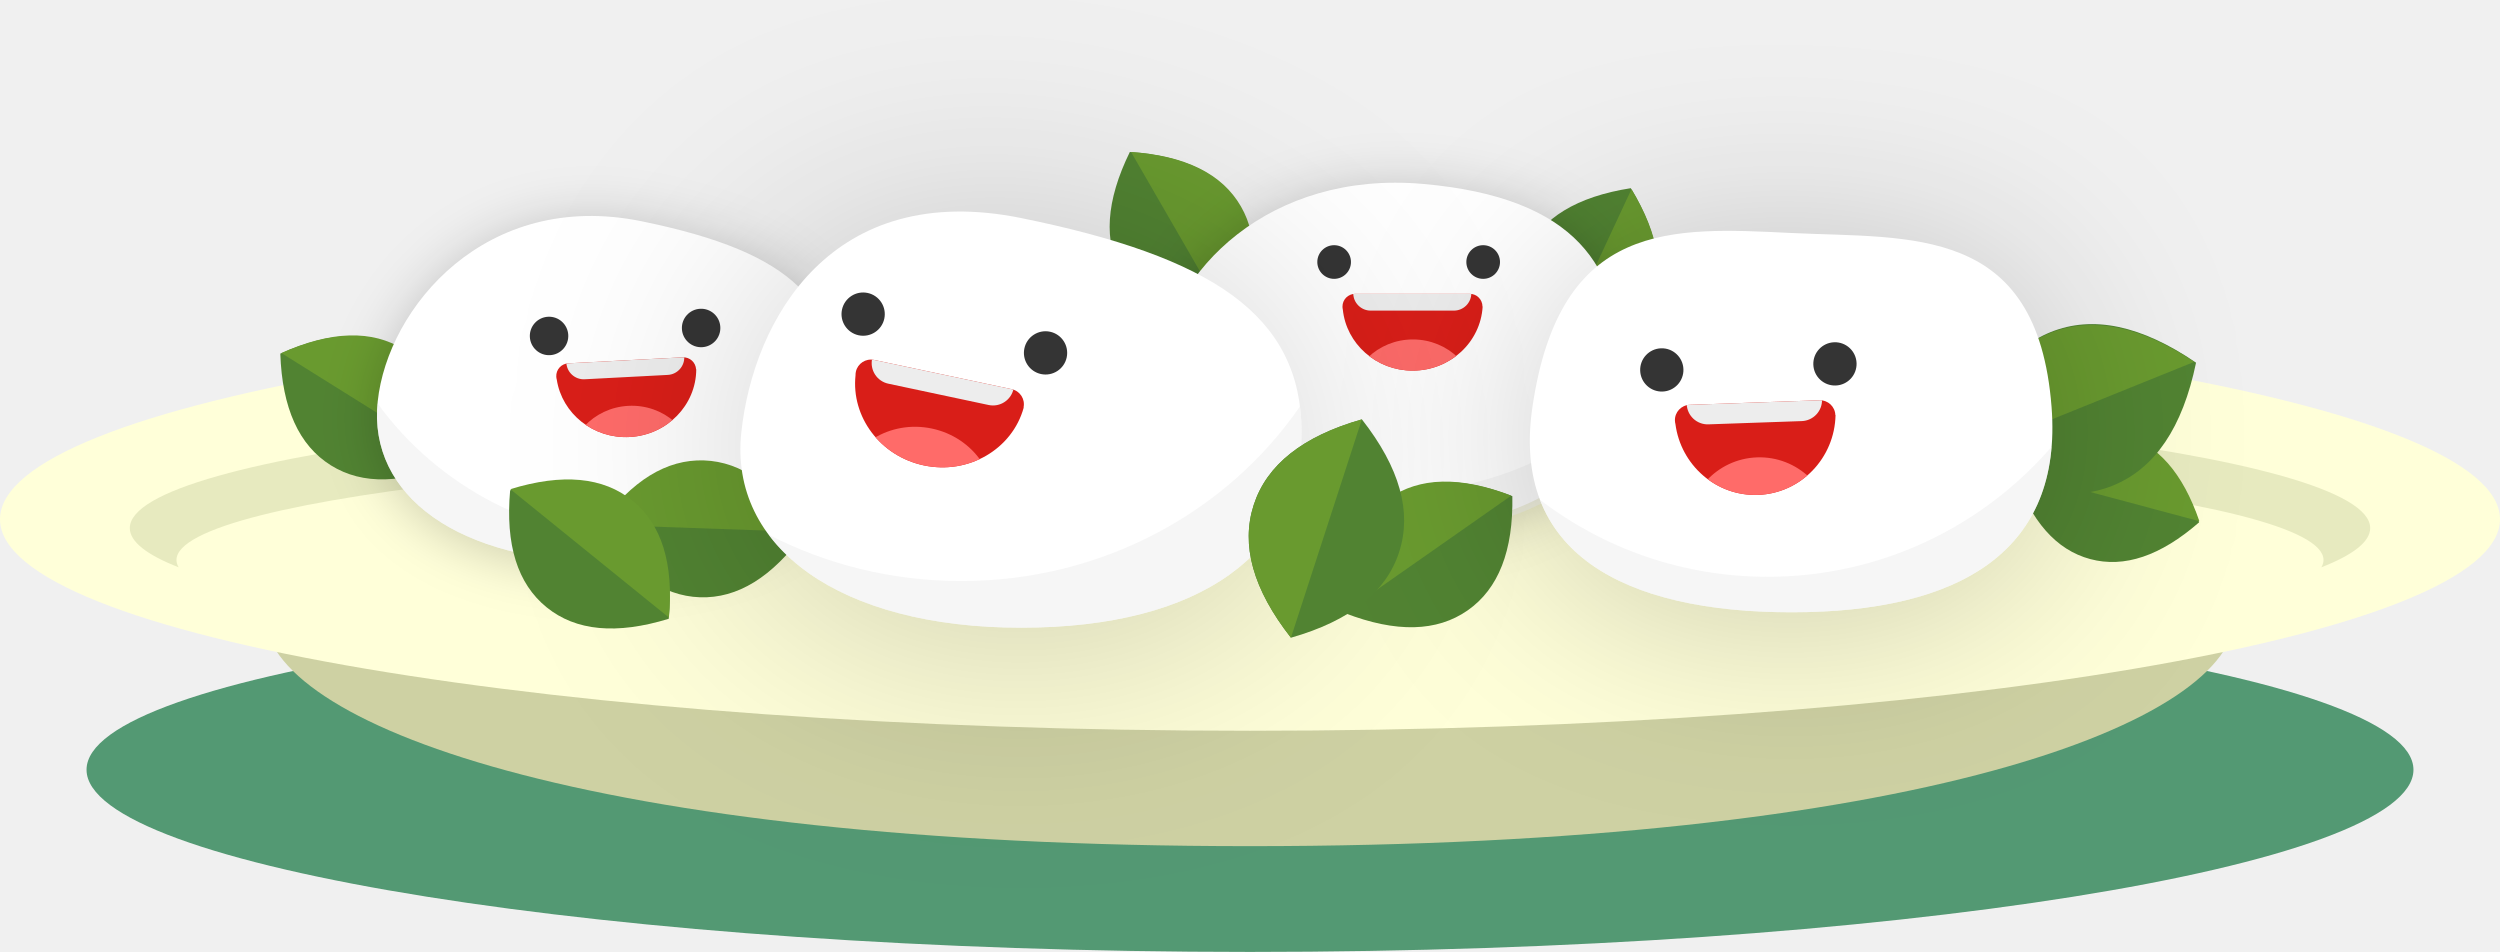
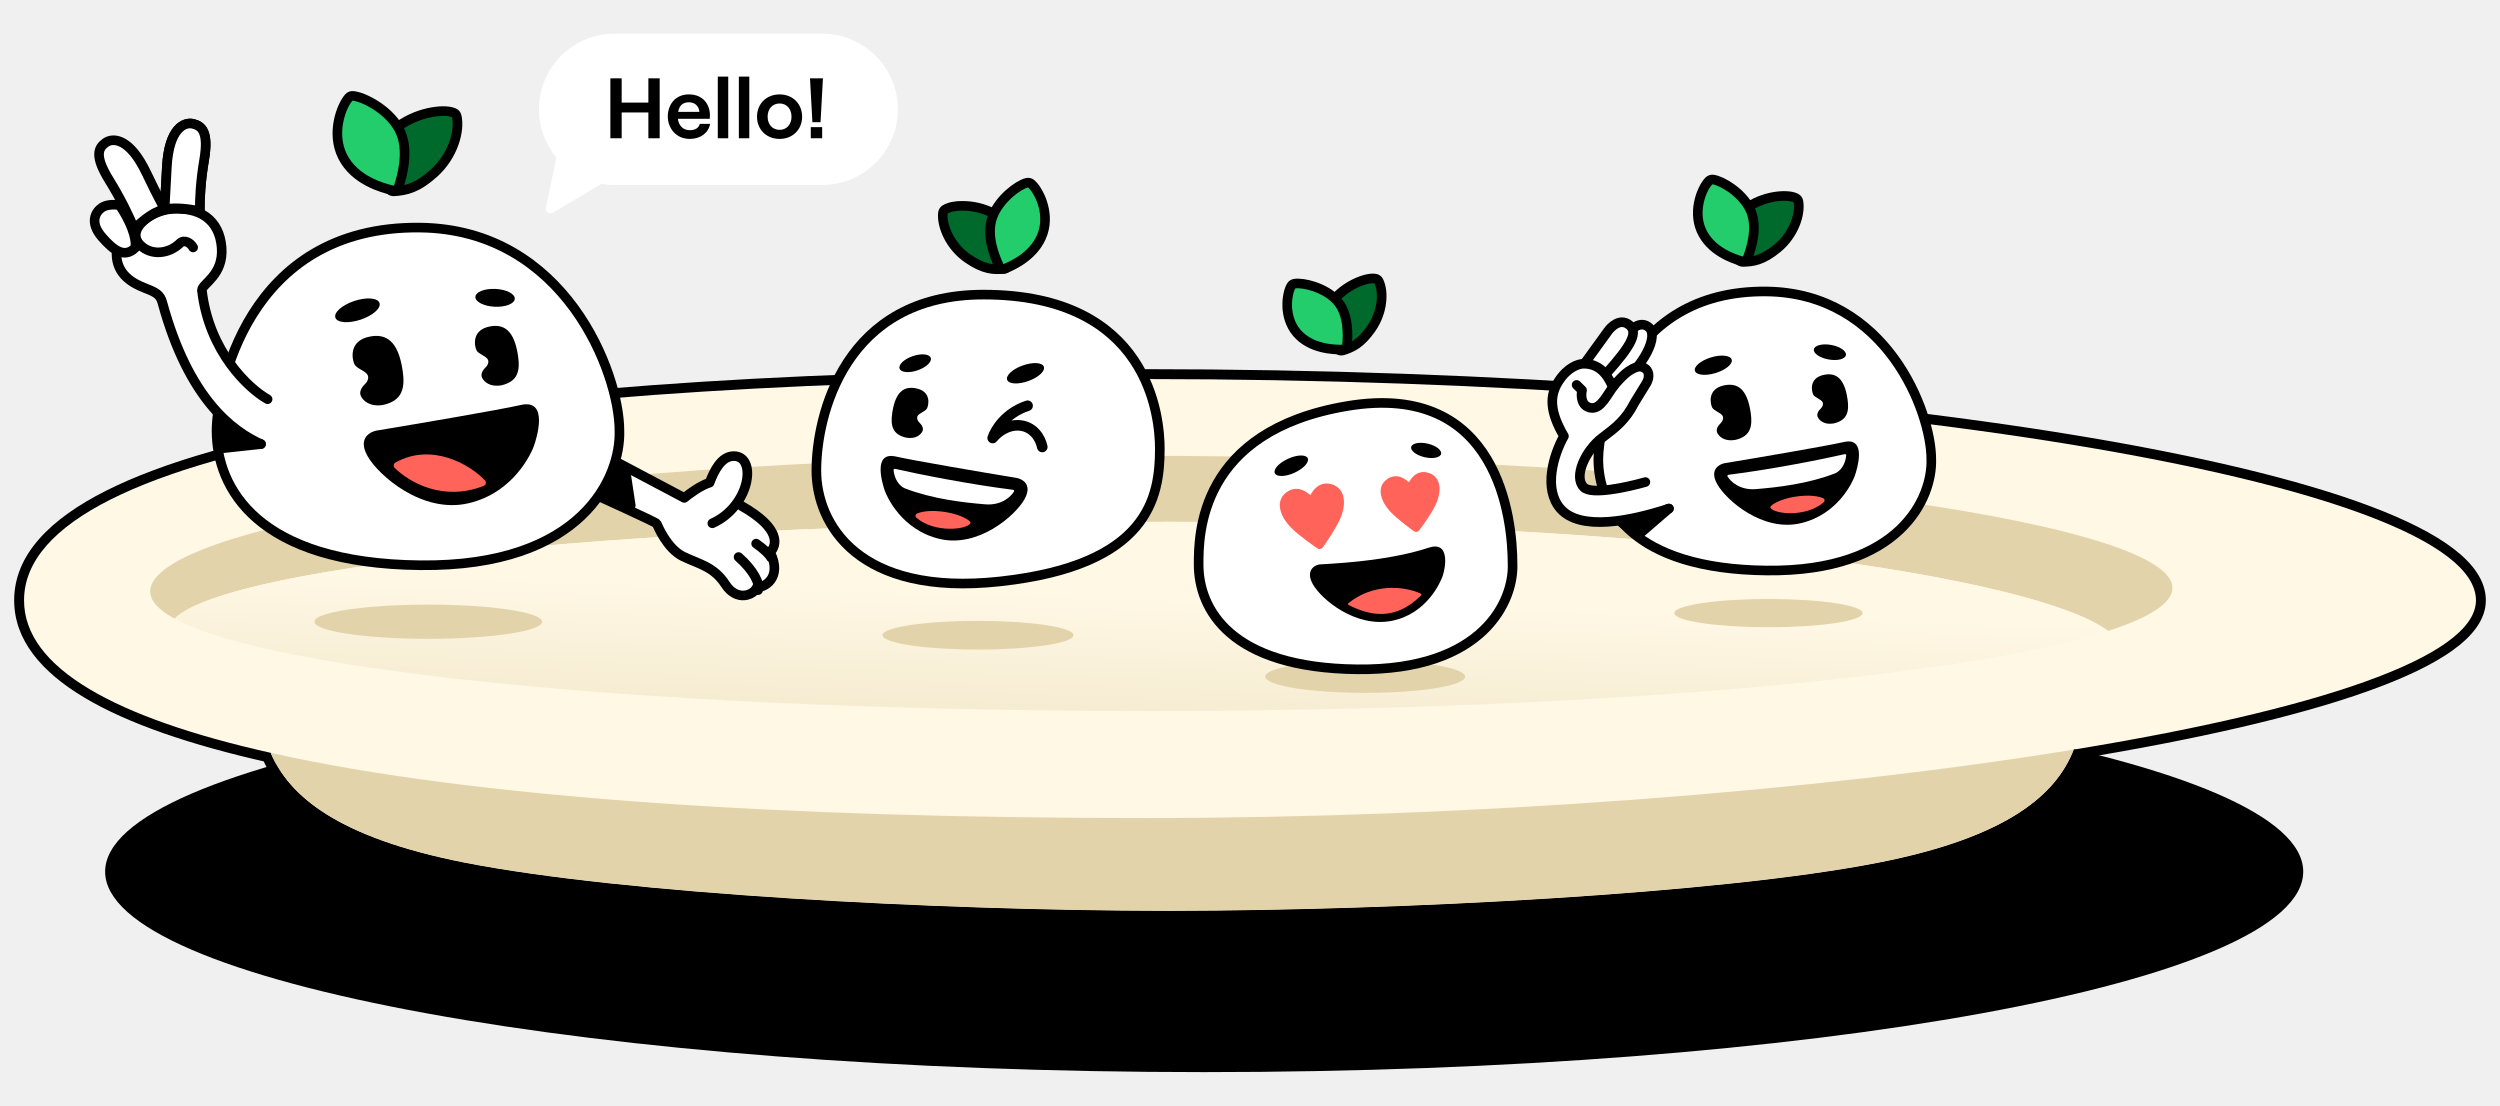
- <svg xmlns="http://www.w3.org/2000/svg" xmlns:xlink="http://www.w3.org/1999/xlink" width="520px" height="198px" viewBox="0 0 520 198" version="1.1">
+ <svg xmlns="http://www.w3.org/2000/svg" width="520" height="230" viewBox="0 0 520 230" fill="none">
+   <ellipse cx="250.47" cy="181.306" rx="228.602" ry="41.694" fill="black" />
+   <mask id="path-2-outside-1_1521_443" maskUnits="userSpaceOnUse" x="2" y="75.843" width="516" height="116" fill="black">
+     <rect fill="white" x="2" y="75.843" width="516" height="116" />
+     <path fill-rule="evenodd" clip-rule="evenodd" d="M431.35 155.916C481.123 147.779 515 136.827 515 124.87C515 100.065 384.172 78.843 238.132 78.843C107.066 78.843 5 92.206 5 124.87C5 138.989 24.068 149.363 56.304 156.591C60.113 165.582 70.22 174.245 96.655 179.435C129.675 185.919 194.756 189.387 242.389 189.456V189.457L243.102 189.457L243.836 189.457V189.456C291.492 189.387 357.705 185.919 390.725 179.435C417.821 174.115 427.762 165.146 431.35 155.916Z" />
+   </mask>
+   <path fill-rule="evenodd" clip-rule="evenodd" d="M431.35 155.916C481.123 147.779 515 136.827 515 124.87C515 100.065 384.172 78.843 238.132 78.843C107.066 78.843 5 92.206 5 124.87C5 138.989 24.068 149.363 56.304 156.591C60.113 165.582 70.22 174.245 96.655 179.435C129.675 185.919 194.756 189.387 242.389 189.456V189.457L243.102 189.457L243.836 189.457V189.456C291.492 189.387 357.705 185.919 390.725 179.435C417.821 174.115 427.762 165.146 431.35 155.916Z" fill="#FFF8E5" />
+   <path d="M431.35 155.916L431.018 153.888L429.86 154.078L429.435 155.172L431.35 155.916ZM56.304 156.591L58.196 155.79L57.784 154.818L56.754 154.587L56.304 156.591ZM96.655 179.435L96.259 181.451L96.259 181.451L96.655 179.435ZM242.389 189.456H244.443V187.405L242.392 187.402L242.389 189.456ZM242.389 189.457H240.334V191.513L242.39 191.512L242.389 189.457ZM243.102 189.457L243.103 187.402L243.101 187.402L243.102 189.457ZM243.836 189.457L243.836 191.512L245.891 191.513V189.457H243.836ZM243.836 189.456L243.833 187.402L241.782 187.405V189.456H243.836ZM390.725 179.435L391.12 181.451L391.12 181.451L390.725 179.435ZM512.945 124.87C512.945 126.832 511.535 129.224 507.732 131.951C504.005 134.624 498.421 137.292 491.149 139.891C476.63 145.079 455.859 149.827 431.018 153.888L431.681 157.944C456.613 153.868 477.668 149.072 492.531 143.76C499.95 141.109 505.946 138.288 510.126 135.291C514.23 132.348 517.055 128.886 517.055 124.87H512.945ZM238.132 80.897C311.067 80.897 380.169 86.198 430.997 94.582C456.426 98.776 477.19 103.728 491.552 109.137C498.745 111.845 504.213 114.625 507.845 117.403C511.527 120.219 512.945 122.733 512.945 124.87H517.055C517.055 120.807 514.384 117.231 510.341 114.139C506.249 111.008 500.355 108.06 493 105.291C478.268 99.743 457.198 94.739 431.665 90.527C380.569 82.099 311.237 76.788 238.132 76.788V80.897ZM7.055 124.87C7.055 117.939 12.46 111.501 23.919 105.733C35.27 100.021 51.893 95.33 72.775 91.63C114.499 84.238 172.642 80.897 238.132 80.897V76.788C172.557 76.788 114.134 80.129 72.058 87.584C51.04 91.308 33.955 96.083 22.072 102.063C10.298 107.988 2.945 115.47 2.945 124.87H7.055ZM56.754 154.587C40.715 150.99 28.138 146.647 19.618 141.551C11.067 136.436 7.055 130.857 7.055 124.87H2.945C2.945 133.002 8.467 139.669 17.509 145.078C26.582 150.505 39.657 154.964 55.855 158.596L56.754 154.587ZM97.051 177.419C70.865 172.278 61.607 163.841 58.196 155.79L54.412 157.393C58.619 167.323 69.574 176.212 96.259 181.451L97.051 177.419ZM242.392 187.402C194.782 187.333 129.866 183.862 97.051 177.419L96.259 181.451C129.483 187.975 194.73 191.442 242.386 191.511L242.392 187.402ZM244.443 189.457V189.456H240.334V189.457H244.443ZM243.101 187.402L242.388 187.403L242.39 191.512L243.103 191.512L243.101 187.402ZM243.837 187.403L243.103 187.402L243.101 191.512L243.836 191.512L243.837 187.403ZM241.782 189.456V189.457H245.891V189.456H241.782ZM390.329 177.419C357.515 183.862 291.469 187.333 243.833 187.402L243.839 191.511C291.515 191.442 357.895 187.975 391.12 181.451L390.329 177.419ZM429.435 155.172C426.228 163.422 417.164 172.15 390.329 177.419L391.12 181.451C418.478 176.08 429.296 166.871 433.265 156.661L429.435 155.172Z" fill="black" mask="url(#path-2-outside-1_1521_443)" />
+   <path fill-rule="evenodd" clip-rule="evenodd" d="M56.304 156.591C60.113 165.582 70.22 174.245 96.655 179.435C129.675 185.919 194.756 189.387 242.389 189.456V189.457L243.102 189.457L243.836 189.457V189.456C291.492 189.387 357.705 185.919 390.725 179.435C417.821 174.115 427.762 165.146 431.35 155.916C377.864 164.661 306.021 170.155 238.132 170.155C163.717 170.155 98.649 166.087 56.304 156.591Z" fill="#E2D3AA" />
+   <path fill-rule="evenodd" clip-rule="evenodd" d="M438.479 131.238C447.135 128.447 451.868 125.426 451.868 122.272C451.868 108.127 353.263 94.804 235.85 94.804C118.437 94.804 31.242 108.869 31.242 123.014C31.242 124.976 32.984 126.872 36.299 128.682C47.746 117.353 136.126 108.538 243.456 108.538C346.326 108.538 423.283 119.896 438.479 131.238Z" fill="#E2D3AA" />
+   <path fill-rule="evenodd" clip-rule="evenodd" d="M438.478 131.237C408.314 140.961 330.504 147.884 239.273 147.884C138.142 147.884 56.89 139.927 36.299 128.682C47.745 117.353 136.126 108.538 243.457 108.538C346.325 108.538 423.282 119.896 438.478 131.237Z" fill="url(#paint0_linear_1521_443)" />
+   <path fill-rule="evenodd" clip-rule="evenodd" d="M127.84 7C119.146 7 112.097 14.048 112.097 22.743C112.097 26.569 113.462 30.077 115.732 32.805L113.549 43.163C113.369 44.016 114.291 44.675 115.04 44.228L125.073 38.243C125.972 38.403 126.896 38.486 127.84 38.486H171.009C179.704 38.486 186.752 31.437 186.752 22.743C186.752 14.048 179.704 7 171.009 7H127.84Z" fill="white" />
+   <path d="M134.863 16.288V21.345H129.307V16.288H126.957V28.753H129.307V23.393H134.863V28.753H137.213V16.288H134.863ZM145.564 25.761C145.332 26.616 144.602 27.079 143.48 27.079C142.091 27.079 141.166 26.153 141.005 24.71H147.629C147.647 24.532 147.665 24.265 147.665 23.963C147.665 21.826 146.312 19.636 143.302 19.636C140.364 19.636 138.904 21.861 138.904 24.23C138.904 26.58 140.542 28.895 143.48 28.895C145.688 28.895 147.362 27.666 147.7 25.761H145.564ZM143.302 21.274C144.602 21.274 145.386 22.129 145.475 23.268H141.059C141.29 21.915 142.074 21.274 143.302 21.274ZM149.3 28.753H151.472V15.932H149.3V28.753ZM153.682 28.753H155.854V15.932H153.682V28.753ZM162.159 28.895C164.883 28.895 166.842 26.936 166.842 24.265C166.842 21.594 164.883 19.636 162.159 19.636C159.417 19.636 157.458 21.594 157.458 24.265C157.458 26.936 159.417 28.895 162.159 28.895ZM162.159 27.008C160.663 27.008 159.666 25.886 159.666 24.265C159.666 22.645 160.663 21.523 162.159 21.523C163.637 21.523 164.634 22.645 164.634 24.265C164.634 25.886 163.637 27.008 162.159 27.008ZM168.979 25.423H170.671L171.169 16.288H168.48L168.979 25.423ZM168.641 26.438V28.753H171.009V26.438H168.641Z" fill="black" />
+   <path d="M367.47 118.668C339.457 118.365 332.454 105.413 332.453 95.528C332.453 89.079 337.347 60.261 367.47 60.628C392.371 60.931 401.709 85.665 401.709 95.528C401.968 103.368 395.484 118.972 367.47 118.668Z" fill="white" stroke="black" stroke-width="2" />
+   <ellipse rx="3.997" ry="1.695" transform="matrix(0.95505 -0.296445 0.309815 0.950797 356.366 75.966)" fill="black" />
+   <ellipse rx="3.386" ry="1.534" transform="matrix(0.983751 0.179536 -0.188161 0.982138 380.62 73.2582)" fill="black" />
+   <path d="M364.143 85.827C363.414 80.851 361.398 79.609 358.68 80.14C355.038 80.851 355.767 84.05 356.131 84.76C356.495 85.471 357.952 85.827 358.316 86.538C358.546 86.987 358.316 87.604 357.952 87.96C357.223 88.67 356.859 89.381 357.223 90.092C357.588 90.803 358.68 91.869 360.865 91.514C364.143 90.803 364.558 88.664 364.143 85.827Z" fill="black" />
+   <path d="M384.283 83.02C383.634 78.591 381.84 77.486 379.421 77.959C376.18 78.591 376.828 81.439 377.152 82.071C377.476 82.704 378.773 83.02 379.097 83.653C379.302 84.053 379.097 84.602 378.773 84.918C378.124 85.551 377.8 86.184 378.124 86.817C378.449 87.449 379.421 88.398 381.366 88.082C384.283 87.449 384.652 85.545 384.283 83.02Z" fill="black" />
+   <path d="M383.56 91.936C379.645 92.818 365.366 95.243 358.716 96.345C357.963 96.47 355.328 97.447 357.21 100.754C359.092 104.06 366.621 110.673 374.526 108.836C382.431 106.999 385.442 100.019 385.819 98.917C386.195 97.814 388.454 90.834 383.56 91.936Z" fill="black" />
+   <path d="M379.307 104.496C375.581 107.695 368.973 106.912 368.275 105.634C368.203 105.502 368.265 105.346 368.372 105.241C370.03 103.618 375.976 102.364 379.167 103.594C379.552 103.743 379.62 104.227 379.307 104.496Z" fill="#FF6359" />
+   <path d="M365.204 101.738C361.923 102.005 359.945 100.172 359.327 99.099C359.242 98.952 359.343 98.779 359.511 98.758C368.288 97.668 378.845 95.573 383.709 94.463C383.873 94.426 384.025 94.55 384.011 94.718C383.921 95.793 383.393 97.638 381.767 98.432C376.12 100.636 369.721 101.371 365.204 101.738Z" fill="white" />
+   <path d="M361.502 53.44C361.487 53.712 361.587 53.976 361.778 54.172C361.97 54.367 362.235 54.476 362.513 54.472C363.51 54.459 364.55 54.4 365.737 53.998C366.919 53.597 368.179 52.88 369.687 51.643C371.463 50.187 372.665 48.374 373.369 46.637C374.066 44.92 374.31 43.191 374.063 41.887C374.008 41.593 373.819 41.342 373.551 41.202C373.025 40.929 372.31 40.804 371.577 40.769C370.814 40.732 369.922 40.787 368.974 40.951C367.085 41.278 364.893 42.051 363.018 43.49C360.899 45.115 360.644 47.401 360.816 49.289C360.899 50.198 361.086 51.072 361.239 51.789C361.244 51.816 361.25 51.843 361.256 51.87C361.425 52.666 361.517 53.152 361.502 53.44Z" fill="#00692C" stroke="black" stroke-width="2" stroke-linejoin="round" />
+   <path d="M362.281 54.327C362.785 54.469 363.318 54.194 363.5 53.698C363.849 52.745 364.407 51.129 364.67 49.315C364.931 47.512 364.917 45.404 364.015 43.529C363.14 41.709 361.634 40.231 360.195 39.194C358.786 38.177 357.279 37.469 356.304 37.34C355.995 37.299 355.683 37.405 355.46 37.626C354.736 38.345 353.907 39.88 353.465 41.674C353.014 43.502 352.922 45.764 353.869 47.93C354.812 50.084 356.483 51.555 358.1 52.541C359.717 53.527 361.339 54.064 362.281 54.327Z" fill="#24CD6C" stroke="black" stroke-width="2" stroke-linejoin="round" />
+   <path d="M338.477 69.587L332.454 77.123L335.089 81.899C342.617 75.653 344.876 69.775 342.994 68.118C341.204 66.541 339.229 68.485 338.477 69.587Z" fill="white" stroke="black" stroke-width="2" stroke-linecap="round" stroke-linejoin="round" />
+   <path d="M334.336 69.04L329.819 75.286L333.96 77.858C339.606 71.612 340.736 69.04 338.854 67.571C336.971 66.101 335.089 67.938 334.336 69.04Z" fill="white" stroke="black" stroke-width="2" stroke-linecap="round" stroke-linejoin="round" />
+   <path d="M340.736 111.291L347.135 105.78L337.348 108.719L340.736 111.291Z" fill="black" stroke="black" stroke-width="2" stroke-linecap="round" stroke-linejoin="round" />
+   <path d="M329.442 101.371C331.064 102.954 338.351 101.371 342.241 100.269L347.135 105.78C339.23 108.352 328.69 109.821 324.925 105.78C321.914 102.547 323.043 94.758 325.301 90.716C322.29 85.573 322.29 82.266 324.172 79.327C326.054 76.388 328.313 75.653 329.442 75.653C333.348 75.653 334.712 78.96 335.465 80.429C336.595 79.327 338.1 77.123 340.358 76.388C341.212 76.11 341.847 76.341 342.32 76.739C343.19 77.473 343.006 78.817 342.41 79.786L339.982 83.736C338.1 87.41 336.11 88.88 333.206 91.084C329.818 93.656 327.184 99.167 329.442 101.371Z" fill="white" />
+   <path d="M342.24 100.269C338.351 101.372 331.064 102.955 329.442 101.372C327.184 99.167 329.818 93.656 333.206 91.085C336.11 88.88 338.1 87.41 339.982 83.737L342.41 79.787C343.006 78.817 343.189 77.473 342.319 76.74C341.847 76.342 341.212 76.111 340.358 76.389C338.099 77.123 336.594 79.328 335.464 80.43C334.712 78.96 333.348 75.654 329.442 75.654C328.312 75.654 326.053 76.389 324.172 79.328C322.29 82.267 322.29 85.573 325.301 90.717C323.043 94.758 321.046 101.739 324.549 105.78C328.689 110.557 339.229 108.352 347.134 105.78" stroke="black" stroke-width="2" stroke-linecap="round" stroke-linejoin="round" />
+   <path d="M327.936 80.062L329.066 81.164C328.815 82.267 328.84 84.544 330.948 84.838C333.056 85.132 334.336 81.899 335.841 80.062" stroke="black" stroke-width="2" stroke-linecap="round" stroke-linejoin="round" />
+   <ellipse cx="367.839" cy="127.526" rx="19.574" ry="2.939" fill="#E2D3AA" />
+   <path d="M142.337 103.56L125.047 94.4L118.655 100.567C124.569 103.22 136.435 108.604 136.591 108.913C136.785 109.299 138.703 114.149 142.168 115.784C145.632 117.418 148.511 117.894 150.88 121.543C153.248 125.193 156.803 123.868 157.479 122.067C158.708 122.412 162.909 120.273 160.181 114.865C161.602 113.495 162.565 109.962 154.275 105.249L153.046 104.904C154.722 101.947 157.006 95.8 152.734 94.867C150.05 94.778 148.504 97.992 147.603 100.393C145.767 100.94 143.327 102.732 142.337 103.56Z" fill="white" />
+   <path d="M125.047 94.403L142.335 103.563C143.325 102.735 145.764 100.943 147.6 100.396C148.5 97.996 150.046 94.782 152.731 94.871C157.563 95.032 155.921 105.383 148.166 108.846M118.656 100.57C124.568 103.223 136.433 108.606 136.589 108.915C136.783 109.302 138.701 114.15 142.165 115.785C145.628 117.42 148.507 117.896 150.876 121.544C153.244 125.193 156.798 123.869 157.474 122.068C158.703 122.413 162.903 120.275 160.176 114.867C161.596 113.497 162.56 109.964 154.271 105.252" stroke="black" stroke-width="2" stroke-linecap="round" stroke-linejoin="round" />
+   <path d="M157.685 122.744C158.151 121.518 156.786 118.635 153.622 115.864" stroke="black" stroke-width="2" stroke-linecap="round" stroke-linejoin="round" />
+   <path d="M160.345 115.943C160.054 115.368 158.926 114.203 157.278 113.071" stroke="black" stroke-width="2" stroke-linecap="round" stroke-linejoin="round" />
+   <path d="M130.068 97.642L131.198 105.124L124.349 101.831L126.142 96.19L130.068 97.642Z" fill="black" stroke="black" stroke-width="2" stroke-linecap="round" stroke-linejoin="round" />
+   <ellipse cx="89.076" cy="129.318" rx="23.686" ry="3.557" fill="#E2D3AA" />
+   <path d="M87.411 117.571C53.513 117.204 45.039 101.531 45.039 89.571C45.039 81.767 50.96 46.895 87.411 47.34C117.542 47.707 128.841 77.636 128.841 89.571C129.155 99.057 121.308 117.939 87.411 117.571Z" fill="white" stroke="black" stroke-width="2" />
+   <path d="M80.861 38.828C80.859 39.1 80.972 39.359 81.173 39.543C81.374 39.727 81.645 39.82 81.924 39.801C83.121 39.717 84.35 39.577 85.731 39.024C87.107 38.474 88.569 37.542 90.311 35.963C92.348 34.116 93.68 31.885 94.423 29.777C95.159 27.689 95.347 25.633 94.985 24.13C94.915 23.84 94.714 23.599 94.438 23.476C93.828 23.202 92.992 23.101 92.114 23.108C91.206 23.116 90.145 23.241 89.022 23.5C86.781 24.017 84.207 25.084 82.052 26.915C79.662 28.945 79.479 31.623 79.792 33.854C79.943 34.93 80.216 35.959 80.442 36.812C80.451 36.843 80.459 36.874 80.467 36.905C80.715 37.84 80.864 38.448 80.861 38.828Z" fill="#00692C" stroke="black" stroke-width="2" stroke-linejoin="round" />
+   <path d="M81.734 39.594C82.243 39.705 82.757 39.404 82.915 38.904C83.284 37.735 83.863 35.767 84.075 33.585C84.286 31.414 84.145 28.921 82.966 26.771C81.816 24.676 79.926 23.02 78.133 21.88C76.37 20.757 74.532 20.029 73.391 19.943C73.083 19.92 72.779 20.041 72.569 20.271C71.766 21.147 70.859 23.011 70.429 25.181C69.993 27.385 70.015 30.069 71.269 32.565C72.517 35.049 74.598 36.681 76.599 37.746C78.6 38.812 80.583 39.343 81.734 39.594Z" fill="#24CD6C" stroke="black" stroke-width="2" stroke-linejoin="round" />
+   <ellipse rx="4.835" ry="2.052" transform="matrix(0.948309 -0.317348 0.331443 0.943475 74.348 64.5458)" fill="black" />
+   <ellipse rx="4.101" ry="1.855" transform="matrix(0.998809 0.0487926 -0.0509542 0.998701 102.979 61.9477)" fill="black" />
+   <path d="M83.755 77.12C82.844 70.896 80.322 69.344 76.922 70.007C72.367 70.896 73.278 74.897 73.734 75.787C74.189 76.676 76.011 77.12 76.467 78.01C76.755 78.572 76.467 79.343 76.011 79.788C75.1 80.677 74.645 81.566 75.1 82.455C75.556 83.344 76.922 84.678 79.655 84.233C83.755 83.344 84.274 80.668 83.755 77.12Z" fill="black" />
+   <path d="M107.754 74.031C106.97 68.672 104.799 67.335 101.871 67.906C97.949 68.672 98.734 72.117 99.126 72.883C99.518 73.648 101.087 74.031 101.479 74.797C101.727 75.281 101.479 75.945 101.087 76.328C100.302 77.094 99.91 77.859 100.302 78.625C100.695 79.39 101.871 80.539 104.224 80.156C107.754 79.39 108.201 77.086 107.754 74.031Z" fill="black" />
+   <path d="M108.353 84.233C103.616 85.3 86.338 88.234 78.291 89.568C77.38 89.719 74.191 90.902 76.469 94.903C78.746 98.904 87.856 106.906 97.421 104.683C106.987 102.461 110.631 94.014 111.086 92.68C111.542 91.346 114.275 82.9 108.353 84.233Z" fill="black" />
+   <path d="M100.601 101.069C92.178 104.368 85.173 100.342 82.105 97.34C81.761 97.004 81.839 96.444 82.258 96.209C89.683 92.027 97.66 96.508 100.873 99.927C101.222 100.298 101.075 100.884 100.601 101.069Z" fill="#FF6359" />
+   <path d="M54.295 92.371L46.096 93.26V87.925L54.295 92.371Z" fill="black" stroke="black" stroke-width="2" stroke-linecap="round" stroke-linejoin="round" />
+   <path d="M41.996 60.362C43.454 73.165 51.713 80.812 55.661 83.035L54.295 92.371C48.373 89.703 39.263 83.035 33.797 63.029C33.342 61.251 32.431 60.806 30.153 59.917C27.876 59.028 24.232 57.25 24.232 52.804C24.232 49.248 27.269 47.469 28.787 47.025C29.546 45.839 31.975 43.468 35.619 43.468C41.541 43.024 45.64 45.691 46.096 51.47C46.551 57.25 41.996 59.028 41.996 60.362Z" fill="white" />
+   <path d="M55.661 83.035C51.713 80.812 43.454 73.165 41.996 60.362C41.996 59.028 46.551 57.25 46.096 51.47C45.64 45.691 41.541 43.024 35.619 43.468C31.064 43.913 26.054 47.914 29.242 51.026C31.52 53.249 35.164 52.804 37.441 50.581C38.352 49.692 39.719 50.581 40.174 51.47M54.295 92.371C48.373 89.703 39.263 83.035 33.797 63.029C33.342 61.251 32.431 60.806 30.153 59.917C27.876 59.028 24.232 57.25 24.232 52.804C24.232 49.248 27.269 47.469 28.787 47.025" stroke="black" stroke-width="2" stroke-linecap="round" />
+   <path d="M42.453 33.319C41.725 37.587 41.542 41.245 41.542 43.913C39.721 43.544 36.532 43.024 34.255 43.544C34.255 43.248 34.346 41.054 34.71 34.653C35.166 26.65 38.354 25.317 40.176 25.761C41.998 26.206 43.453 27.464 42.453 33.319Z" stroke="black" stroke-width="2" />
+   <path d="M22.737 37.512C25.037 41.21 26.862 44.993 27.877 47.469C29.244 46.58 31.065 44.357 34.254 43.468C34.141 43.193 33.208 41.755 30.434 35.944C26.966 28.679 23.498 28.596 21.976 29.669C20.453 30.742 19.581 32.438 22.737 37.512Z" fill="white" stroke="black" stroke-width="2" />
+   <path d="M21.255 43.136C22.348 42.425 24.14 42.543 24.899 42.691C28.178 47.67 28.391 50.694 28.088 51.583C25.81 53.805 23.533 51.953 21.255 49.36C18.522 46.248 19.889 44.025 21.255 43.136Z" fill="white" stroke="black" stroke-width="2" />
+   <path d="M42.453 33.319C41.725 37.587 41.542 41.245 41.542 43.913C39.721 43.544 36.532 43.024 34.255 43.544C34.255 43.248 34.346 41.054 34.71 34.653C35.166 26.65 38.354 25.317 40.176 25.761C41.998 26.206 43.453 27.464 42.453 33.319Z" fill="white" stroke="black" stroke-width="2" />
+   <path d="M208.005 120.937C238.963 117.551 241.242 103.376 241.242 93.345C241.242 86.8 239.072 61.278 204.553 61.278C175.533 61.278 169.805 86.633 169.805 97.855C169.805 109.076 178.589 124.154 208.005 120.937Z" fill="white" stroke="black" stroke-width="2" />
+   <ellipse rx="4.054" ry="1.722" transform="matrix(-0.940686 0.339277 0.35409 0.935211 213.303 77.6412)" fill="black" />
+   <ellipse rx="3.43" ry="1.56" transform="matrix(-0.944238 0.329265 0.343757 0.939059 190.355 75.5532)" fill="black" />
+   <path d="M209.715 54.807C209.751 55.077 209.674 55.35 209.502 55.564C209.329 55.778 209.075 55.913 208.801 55.938C207.796 56.028 206.743 56.076 205.515 55.789C204.292 55.504 202.963 54.903 201.341 53.798C199.431 52.497 198.071 50.774 197.217 49.076C196.374 47.398 195.985 45.662 196.125 44.312C196.156 44.014 196.32 43.745 196.573 43.579C197.076 43.248 197.783 43.046 198.519 42.933C199.284 42.816 200.187 42.78 201.155 42.848C203.085 42.985 205.357 43.546 207.366 44.819C209.632 46.254 210.077 48.555 210.06 50.495C210.052 51.429 209.937 52.341 209.843 53.089C209.839 53.117 209.836 53.144 209.832 53.172C209.727 54.001 209.674 54.511 209.715 54.807Z" fill="#00692C" stroke="black" stroke-width="2" stroke-linejoin="round" />
+   <path d="M209.084 55.856C208.588 56.054 208.025 55.828 207.804 55.344C207.377 54.41 206.689 52.827 206.278 51.013C205.87 49.209 205.71 47.075 206.447 45.087C207.164 43.153 208.535 41.499 209.88 40.297C210.558 39.691 211.246 39.184 211.872 38.8C212.481 38.427 213.089 38.135 213.599 38.012C213.908 37.937 214.235 38.014 214.479 38.219C215.258 38.875 216.208 40.349 216.795 42.123C217.394 43.931 217.672 46.212 216.913 48.5C215.413 53.02 210.842 55.156 209.084 55.856Z" fill="#24CD6C" stroke="black" stroke-width="2" stroke-linejoin="round" />
+   <path d="M216.792 92.972C216.41 91.107 214.958 88.796 212.208 88.497C209.457 88.199 207.241 90.113 206.477 91.107C206.987 89.492 209.151 85.887 213.736 84.396" stroke="black" stroke-width="2.2" stroke-linecap="round" stroke-linejoin="round" />
+   <path d="M185.585 85.907C186.243 81.412 188.064 80.29 190.519 80.77C193.809 81.412 193.151 84.301 192.822 84.943C192.493 85.585 191.177 85.907 190.848 86.549C190.64 86.955 190.848 87.512 191.177 87.833C191.835 88.475 192.164 89.117 191.835 89.759C191.506 90.401 190.519 91.365 188.546 91.044C185.585 90.401 185.21 88.469 185.585 85.907Z" fill="black" />
+   <path d="M186.319 94.955C190.292 95.85 204.784 98.311 211.533 99.43C212.297 99.556 214.971 100.548 213.061 103.904C211.151 107.26 203.51 113.971 195.488 112.107C187.465 110.243 184.409 103.158 184.027 102.04C183.645 100.921 181.352 93.837 186.319 94.955Z" fill="black" />
+   <path d="M190.635 107.702C194.416 110.948 201.122 110.154 201.831 108.857C201.905 108.723 201.841 108.565 201.732 108.458C200.05 106.811 194.015 105.538 190.777 106.787C190.386 106.937 190.317 107.429 190.635 107.702Z" fill="#FF6359" />
+   <path d="M204.949 104.903C208.279 105.174 210.286 103.314 210.914 102.225C211 102.076 210.898 101.9 210.727 101.879C201.82 100.772 191.105 98.646 186.169 97.519C186.003 97.482 185.849 97.608 185.863 97.778C185.953 98.869 186.49 100.742 188.14 101.547C193.871 103.785 200.365 104.53 204.949 104.903Z" fill="white" />
+   <ellipse rx="19.866" ry="2.983" transform="matrix(-1 0 0 1 203.416 132.122)" fill="#E2D3AA" />
+   <ellipse cx="283.953" cy="140.739" rx="20.782" ry="3.381" fill="#E2D3AA" />
+   <path d="M282.331 139.218C255.919 138.932 249.316 126.72 249.316 117.4C249.316 111.32 249.316 89.655 280.193 84.459C311.795 79.141 314.613 108.101 314.613 117.4C314.858 124.792 308.744 139.504 282.331 139.218Z" fill="white" stroke="black" stroke-width="2" />
+   <ellipse rx="3.761" ry="1.602" transform="matrix(0.908627 -0.417608 0.434543 0.900651 268.588 96.8738)" fill="black" />
+   <ellipse rx="3.191" ry="1.447" transform="matrix(0.973544 0.228498 -0.239234 0.970962 296.639 93.6879)" fill="black" />
+   <path d="M297.229 113.903C289.776 116.328 281.258 117.021 274.515 117.399C273.805 117.399 271.321 118.439 273.095 121.556C274.87 124.674 281.901 130.575 289.421 129.145C296.874 127.727 299.714 120.863 300.069 119.824C300.778 117.746 301.488 112.518 297.229 113.903Z" fill="black" />
+   <path d="M295.573 123.844C290.117 129.308 284.792 127.996 280.521 125.848C280.364 125.769 280.34 125.558 280.475 125.449C285.602 121.324 291.948 121.865 295.504 123.459C295.657 123.528 295.69 123.727 295.573 123.844Z" fill="#FF6359" />
+   <path d="M267.801 102.615C269.829 101.134 271.759 102.612 272.65 103.512C273.162 102.364 274.441 100.321 276.872 101.016C279.918 101.887 279.5 105.481 278.482 107.772C277.466 110.056 275.188 113.262 274.89 113.682C274.736 113.906 274.429 113.962 274.202 113.808L274.2 113.807L274.195 113.804L274.195 113.804C273.765 113.513 270.482 111.287 268.713 109.494C266.938 107.695 265.259 104.47 267.801 102.615Z" fill="#FF6359" />
+   <path d="M272.657 103.519C271.769 102.619 269.834 101.13 267.801 102.615C265.259 104.47 266.938 107.695 268.713 109.494C270.482 111.287 273.765 113.513 274.195 113.804M274.195 113.804L274.2 113.807M274.195 113.804L274.202 113.808C274.429 113.962 274.736 113.906 274.89 113.682V113.682M272.646 103.521C273.155 102.375 274.434 100.319 276.872 101.016C279.918 101.887 279.5 105.481 278.482 107.772C277.466 110.056 275.188 113.262 274.89 113.682M274.89 113.682L274.887 113.686" stroke="#FF6359" stroke-width="0.615" stroke-linejoin="round" />
+   <path d="M288.721 99.899C290.606 98.593 292.333 99.985 293.125 100.826C293.619 99.791 294.834 97.955 297.035 98.643C299.795 99.506 299.33 102.776 298.346 104.844C297.366 106.906 295.212 109.78 294.93 110.156C294.785 110.357 294.503 110.402 294.3 110.257L294.298 110.255L294.294 110.252C293.908 109.977 290.965 107.873 289.392 106.197C287.814 104.516 286.358 101.536 288.721 99.899Z" fill="#FF6359" />
+   <path d="M293.131 100.833C292.342 99.992 290.611 98.59 288.721 99.899C286.358 101.536 287.814 104.516 289.392 106.197C290.965 107.873 293.908 109.977 294.294 110.252M294.294 110.252L294.298 110.255M294.294 110.252L294.3 110.257C294.503 110.402 294.785 110.357 294.93 110.156V110.156M293.121 100.834C293.612 99.8 294.828 97.953 297.035 98.643C299.795 99.506 299.33 102.776 298.346 104.844C297.366 106.906 295.212 109.78 294.93 110.156M294.93 110.156L294.928 110.16" stroke="#FF6359" stroke-width="0.615" stroke-linejoin="round" />
+   <path d="M278.063 72.22C278.12 72.479 278.285 72.697 278.519 72.823C278.754 72.95 279.037 72.975 279.304 72.892C280.212 72.609 281.156 72.27 282.149 71.582C283.138 70.897 284.116 69.907 285.188 68.39C286.453 66.598 287.101 64.644 287.311 62.896C287.519 61.169 287.311 59.552 286.756 58.449C286.627 58.192 286.382 58.012 286.09 57.958C285.531 57.855 284.837 57.941 284.155 58.109C283.444 58.285 282.638 58.578 281.81 58.984C280.158 59.793 278.34 61.086 276.978 62.89C275.427 64.944 275.775 67.076 276.404 68.713C276.707 69.502 277.097 70.233 277.415 70.83C277.427 70.853 277.439 70.875 277.451 70.897C277.805 71.563 278.007 71.966 278.063 72.22Z" fill="#00692C" stroke="black" stroke-width="2" stroke-linejoin="round" />
+   <path d="M279.197 72.706C279.716 72.696 280.146 72.294 280.189 71.781C280.269 70.832 280.372 69.229 280.149 67.526C279.929 65.834 279.373 63.932 278.045 62.481C276.758 61.075 274.975 60.154 273.375 59.612C271.806 59.081 270.224 58.853 269.282 59.001C268.979 59.049 268.713 59.231 268.56 59.496C268.069 60.344 267.693 61.953 267.743 63.688C267.794 65.457 268.291 67.526 269.736 69.227C271.173 70.917 273.109 71.787 274.862 72.234C276.616 72.682 278.257 72.724 279.197 72.706Z" fill="#24CD6C" stroke="black" stroke-width="2" stroke-linejoin="round" />
  <defs>
-     <path d="M48.014,72 C79.134,72 96,58.882 96,38.569 C96,18.255 87.423,7.713 55.035,1.1 C22.647,-5.512 2.224,19.031 0.155,38.569 C-1.914,58.107 16.894,72 48.014,72 Z" id="path-1" />
-     <filter x="-17.7%" y="-22.2%" width="135.4%" height="147.2%" filterUnits="objectBoundingBox" id="filter-2">
-       <feOffset dx="0" dy="1" in="SourceAlpha" result="shadowOffsetOuter1" />
-       <feGaussianBlur stdDeviation="5.5" in="shadowOffsetOuter1" result="shadowBlurOuter1" />
-       <feColorMatrix values="0 0 0 0 0   0 0 0 0 0   0 0 0 0 0  0 0 0 0.2 0" type="matrix" in="shadowBlurOuter1" />
-     </filter>
-     <path d="M0.305,3.371 C0.259,3.176 0.235,2.972 0.235,2.763 C0.235,1.303 1.412,0.119 2.87,0.119 L26.719,0.119 C28.174,0.119 29.354,1.306 29.354,2.763 L29.39,2.763 C28.968,10.193 22.608,16.092 14.823,16.092 C7.253,16.092 1.03,10.512 0.305,3.371 Z" id="path-3" />
-     <path d="M48.014,72 C79.134,72 96,58.726 96,38.172 C96,17.617 87.05,3.094 55.035,0.259 C23.02,-2.576 2.224,18.402 0.155,38.172 C-1.914,57.942 16.894,72 48.014,72 Z" id="path-5" />
-     <filter x="-17.7%" y="-22.2%" width="135.4%" height="147.2%" filterUnits="objectBoundingBox" id="filter-6">
-       <feOffset dx="0" dy="1" in="SourceAlpha" result="shadowOffsetOuter1" />
-       <feGaussianBlur stdDeviation="5.5" in="shadowOffsetOuter1" result="shadowBlurOuter1" />
-       <feColorMatrix values="0 0 0 0 0   0 0 0 0 0   0 0 0 0 0  0 0 0 0.2 0" type="matrix" in="shadowBlurOuter1" />
-     </filter>
-     <path d="M0.305,3.371 C0.259,3.176 0.235,2.972 0.235,2.763 C0.235,1.303 1.412,0.119 2.87,0.119 L26.719,0.119 C28.174,0.119 29.354,1.306 29.354,2.763 L29.39,2.763 C28.968,10.193 22.608,16.092 14.823,16.092 C7.253,16.092 1.03,10.512 0.305,3.371 Z" id="path-7" />
-     <path d="M58.384,86.563 C96.226,86.563 116.735,70.645 116.735,45.996 C116.735,21.348 97.845,9.389 58.462,1.366 C19.078,-6.658 2.705,22.289 0.188,45.996 C-2.328,69.704 20.542,86.563 58.384,86.563 Z" id="path-9" />
-     <filter x="-66.0%" y="-84.3%" width="231.9%" height="277.9%" filterUnits="objectBoundingBox" id="filter-10">
-       <feOffset dx="0" dy="4" in="SourceAlpha" result="shadowOffsetOuter1" />
-       <feGaussianBlur stdDeviation="25" in="shadowOffsetOuter1" result="shadowBlurOuter1" />
-       <feColorMatrix values="0 0 0 0 0   0 0 0 0 0   0 0 0 0 0  0 0 0 0.2 0" type="matrix" in="shadowBlurOuter1" />
-     </filter>
-     <path d="M0.374,4.081 C0.318,3.843 0.288,3.594 0.288,3.339 C0.288,1.575 1.718,0.144 3.483,0.144 L32.752,0.144 C34.517,0.144 35.948,1.578 35.948,3.339 L35.991,3.339 C35.475,12.32 27.686,19.449 18.153,19.449 C8.885,19.449 1.265,12.709 0.374,4.081 Z" id="path-11" />
-     <path d="M54.664,79.358 C89.725,79.358 111.05,66.622 108.727,36.654 C105.78,-1.359 79.592,1.665 54.649,0.462 C29.706,-0.741 6.467,-2.286 0.745,36.654 C-3.703,66.926 19.604,79.358 54.664,79.358 Z" id="path-13" />
-     <filter x="-58.0%" y="-75.6%" width="215.9%" height="258.8%" filterUnits="objectBoundingBox" id="filter-14">
-       <feOffset dx="0" dy="3" in="SourceAlpha" result="shadowOffsetOuter1" />
-       <feGaussianBlur stdDeviation="20.5" in="shadowOffsetOuter1" result="shadowBlurOuter1" />
-       <feColorMatrix values="0 0 0 0 0   0 0 0 0 0   0 0 0 0 0  0 0 0 0.2 0" type="matrix" in="shadowBlurOuter1" />
-     </filter>
-     <path d="M0.347,4.025 C0.296,3.8 0.269,3.566 0.269,3.325 C0.269,1.568 1.693,0.144 3.455,0.144 L30.469,0.144 C32.229,0.144 33.656,1.572 33.656,3.325 L33.697,3.325 C33.213,12.268 25.92,19.368 16.996,19.368 C8.305,19.368 1.163,12.636 0.347,4.025 Z" id="path-15" />
+     <linearGradient id="paint0_linear_1521_443" x1="234.306" y1="123.837" x2="232.107" y2="198.212" gradientUnits="userSpaceOnUse">
+       <stop stop-color="#FFF8E5" />
+       <stop offset="1" stop-color="#E2D3AA" />
+     </linearGradient>
  </defs>
-   <g id="Page-4" stroke="none" stroke-width="1" fill="none" fill-rule="evenodd">
-     <g id="Group-35" transform="translate(0, 24)">
-       <path d="M260,174 C393.653,174 502,156.051 502,136.108 C502,116.166 393.653,100 260,100 C126.347,100 18,116.166 18,136.108 C18,156.051 126.347,174 260,174 Z" id="Oval-Copy-19" fill="#10733D" opacity="0.7" />
-       <path d="M260,152 C398.599,152 465,126.227 465,103.854 C465,81.481 373.218,68 260,68 C146.782,68 55,81.481 55,103.854 C55,126.227 121.401,152 260,152 Z" id="Oval-Copy-18" fill="#CED1A3" />
-       <ellipse id="Oval" fill="#FFFFD9" cx="260" cy="84" rx="260" ry="44" />
-       <path d="M37.158,94 C30.554,91.42 27,88.681 27,85.843 C27,70.466 131.318,58 260,58 C388.682,58 493,70.466 493,85.843 C493,88.681 489.446,91.42 482.842,94 C483.14,93.495 483.292,92.986 483.292,92.472 C483.292,79.292 383.321,68.607 260,68.607 C136.679,68.607 36.708,79.292 36.708,92.472 C36.708,92.986 36.86,93.495 37.158,94 Z" id="Combined-Shape" fill="#E7EABF" />
-       <g id="Group-9-Copy-2" transform="translate(76.51503, 60.9228) scale(-1, 1) rotate(-32) translate(-76.51503, -60.9228) translate(54.84837, 46.3492)">
-         <path d="M21.913,28.712 C29.728,28.712 36.803,24.002 43.138,14.581 C36.803,5.159 29.728,0.449 21.913,0.449 C14.099,0.449 7.024,5.159 0.689,14.581 C7.024,24.002 14.099,28.712 21.913,28.712 Z" id="Oval" fill="#518332" />
-         <path d="M43.015,14.364 C36.68,4.943 29.605,0.232 21.791,0.232 C13.976,0.232 6.901,4.943 0.566,14.364 L43.015,14.364 Z" id="Oval-Copy-2" fill="#699A2F" />
-       </g>
-       <g id="Group-9-Copy-5" transform="translate(245.7481, 26.20228) scale(-1, 1) rotate(-60) translate(-245.7481, -26.20228) translate(224.0815, 11.62868)">
-         <path d="M21.913,28.712 C29.728,28.712 36.803,24.002 43.138,14.581 C36.803,5.159 29.728,0.449 21.913,0.449 C14.099,0.449 7.024,5.159 0.689,14.581 C7.024,24.002 14.099,28.712 21.913,28.712 Z" id="Oval" fill="#518332" />
-         <path d="M43.015,14.364 C36.68,4.943 29.605,0.232 21.791,0.232 C13.976,0.232 6.901,4.943 0.566,14.364 L43.015,14.364 Z" id="Oval-Copy-2" fill="#699A2F" />
-       </g>
-       <g id="Group-9-Copy-6" transform="translate(330.1365, 34.60369) scale(-1, 1) rotate(-115) translate(-330.1365, -34.60369) translate(308.4699, 20.03009)">
-         <path d="M21.913,28.712 C29.728,28.712 36.803,24.002 43.138,14.581 C36.803,5.159 29.728,0.449 21.913,0.449 C14.099,0.449 7.024,5.159 0.689,14.581 C7.024,24.002 14.099,28.712 21.913,28.712 Z" id="Oval" fill="#518332" />
-         <path d="M43.015,14.364 C36.68,4.943 29.605,0.232 21.791,0.232 C13.976,0.232 6.901,4.943 0.566,14.364 L43.015,14.364 Z" id="Oval-Copy-2" fill="#699A2F" />
-       </g>
-       <g id="Group-20" transform="translate(77.59184, 19.08122)">
-         <g id="Group-2" transform="translate(0.408163, 0.918782)">
-           <g id="Group-34" transform="translate(0.408163, 0.918782)">
-             <g id="Oval-2-Copy">
-               <use fill="black" fill-opacity="1" filter="url(#filter-2)" xlink:href="#path-1" />
-               <use fill="#FFFFFF" fill-rule="evenodd" xlink:href="#path-1" />
-             </g>
-             <path d="M0.115,38.975 C12.549,56.159 33.173,67.397 56.512,67.397 C67.143,67.397 77.211,65.065 86.197,60.902 C78.153,67.964 65.276,72 48.014,72 C17.11,72 -1.653,58.299 0.115,38.975 Z" id="Combined-Shape-Copy" fill="#EDEDED" opacity="0.5" />
-           </g>
-           <g id="Group-Copy" transform="translate(52.67913, 34.52822) rotate(-3) translate(-52.67913, -34.52822) translate(32.67913, 21.02822)">
-             <circle class="eye-1" fill="#343434" cx="4" cy="4" r="4" />
-             <circle class="eye-1" fill="#343434" cx="35.672" cy="4" r="4" />
-             <g id="Group-4" transform="translate(4.821234, 9.77691)">
-               <mask id="mask-4" fill="white">
-                 <use xlink:href="#path-3" />
-               </mask>
-               <use id="Combined-Shape" fill="#D91E18" xlink:href="#path-3" />
-               <path d="M2.482,-0.198 L27.032,-0.198 C27.035,-0.137 27.036,-0.076 27.036,-0.014 C27.036,1.986 25.406,3.608 23.413,3.608 L6.101,3.608 C4.1,3.608 2.477,1.982 2.477,-0.014 C2.477,-0.076 2.479,-0.137 2.482,-0.198 Z" id="Combined-Shape" fill="#EDEDED" mask="url(#mask-4)" />
-               <path d="M5.545,13.342 C7.934,11.032 11.237,9.603 14.886,9.603 C18.536,9.603 21.839,11.032 24.227,13.342 C21.618,15.211 18.386,16.316 14.886,16.316 C11.387,16.316 8.155,15.211 5.545,13.342 Z" id="Combined-Shape" fill="#FF6B69" mask="url(#mask-4)" />
-             </g>
-           </g>
-         </g>
-       </g>
-       <g id="Group-20-Copy" transform="translate(241, 14)">
-         <g id="Group-2">
-           <g id="Oval-2-Copy">
-             <use fill="black" fill-opacity="1" filter="url(#filter-6)" xlink:href="#path-5" />
-             <use fill="#FFFFFF" fill-rule="evenodd" xlink:href="#path-5" />
-           </g>
-           <path d="M2.248,47.27 C14.457,57.979 30.665,64.505 48.449,64.505 C66.971,64.505 83.782,57.427 96.148,45.917 C92.813,62.469 76.589,72.815 49.277,72.815 C22.855,72.815 5.397,62.56 2.248,47.27 Z" id="Combined-Shape-Copy" fill="#EDEDED" opacity="0.5" />
-           <g id="Group-Copy" transform="translate(33, 13)">
-             <circle id="Oval-10" fill="#343434" cx="3.5" cy="3.5" r="3.5" />
-             <circle id="Oval-10" fill="#343434" cx="34.5" cy="3.5" r="3.5" />
-             <g id="Group-4" transform="translate(5, 10)">
-               <mask id="mask-8" fill="white">
-                 <use xlink:href="#path-7" />
-               </mask>
-               <use id="Combined-Shape" fill="#D91E18" xlink:href="#path-7" />
-               <path d="M2.482,-0.198 L27.032,-0.198 C27.035,-0.137 27.036,-0.076 27.036,-0.014 C27.036,1.986 25.406,3.608 23.413,3.608 L6.101,3.608 C4.1,3.608 2.477,1.982 2.477,-0.014 C2.477,-0.076 2.479,-0.137 2.482,-0.198 Z" id="Combined-Shape" fill="#EDEDED" mask="url(#mask-8)" />
-               <path d="M5.545,13.342 C7.934,11.032 11.237,9.603 14.886,9.603 C18.536,9.603 21.839,11.032 24.227,13.342 C21.618,15.211 18.386,16.316 14.886,16.316 C11.387,16.316 8.155,15.211 5.545,13.342 Z" id="Combined-Shape" fill="#FF6B69" mask="url(#mask-8)" />
-             </g>
-           </g>
-         </g>
-       </g>
-       <g id="Group-9-Copy-4" transform="translate(145.8273, 86.0959) rotate(2) translate(-145.8273, -86.0959) translate(124.1606, 71.5223)">
-         <path d="M21.913,28.712 C29.728,28.712 36.803,24.002 43.138,14.581 C36.803,5.159 29.728,0.449 21.913,0.449 C14.099,0.449 7.024,5.159 0.689,14.581 C7.024,24.002 14.099,28.712 21.913,28.712 Z" id="Oval" fill="#518332" />
-         <path d="M43.015,14.364 C36.68,4.943 29.605,0.232 21.791,0.232 C13.976,0.232 6.901,4.943 0.566,14.364 L43.015,14.364 Z" id="Oval-Copy-2" fill="#699A2F" />
-       </g>
-       <g id="Group-22" transform="translate(154, 20)">
-         <g id="Group-6">
-           <g id="Oval-2">
-             <use fill="black" fill-opacity="1" filter="url(#filter-10)" xlink:href="#path-9" />
-             <use fill="#FFFFFF" fill-rule="evenodd" xlink:href="#path-9" />
-           </g>
-           <path d="M5.859,67.2 C17.774,73.359 31.421,76.857 45.925,76.857 C75.406,76.857 101.349,62.405 116.398,40.522 C116.623,42.274 116.735,44.098 116.735,45.996 C116.735,70.645 96.226,86.563 58.384,86.563 C33.261,86.563 14.737,79.132 5.859,67.2 Z" id="Combined-Shape" fill="#EDEDED" opacity="0.5" />
-           <g id="Group" transform="translate(42.01004, 37.61839) rotate(12) translate(-42.01004, -37.61839) translate(18.01004, 20.61839)">
-             <circle id="Oval-10" fill="#343434" cx="4.5" cy="4.5" r="4.5" />
-             <circle id="Oval-10" fill="#343434" cx="43.286" cy="4.5" r="4.5" />
-             <g id="Group-4" transform="translate(5.221718, 13.20286)">
-               <mask id="mask-12" fill="white">
-                 <use xlink:href="#path-11" />
-               </mask>
-               <use id="Combined-Shape" fill="#D91E18" xlink:href="#path-11" />
-               <path d="M3.039,-0.24 L33.104,-0.24 C33.107,-0.166 33.109,-0.092 33.109,-0.017 C33.109,2.401 31.159,4.361 28.736,4.361 L7.407,4.361 C4.992,4.361 3.034,2.396 3.034,-0.017 C3.034,-0.092 3.035,-0.166 3.039,-0.24 Z" id="Combined-Shape" fill="#EDEDED" mask="url(#mask-12)" />
-               <path d="M6.791,16.126 C9.716,13.334 13.761,11.606 18.23,11.606 C22.699,11.606 26.744,13.334 29.669,16.126 C26.474,18.385 22.516,19.721 18.23,19.721 C13.945,19.721 9.987,18.385 6.791,16.126 Z" id="Combined-Shape" fill="#FF6B69" mask="url(#mask-12)" />
-             </g>
-           </g>
-         </g>
-       </g>
-       <g id="Group-9-Copy" transform="translate(437.9567, 79.36567) rotate(15) translate(-437.9567, -79.36567) translate(417.6166, 65.67532)">
-         <path d="M20.605,26.999 C27.932,26.999 34.564,22.583 40.503,13.751 C34.564,4.918 27.932,0.502 20.605,0.502 C13.279,0.502 6.646,4.918 0.707,13.751 C6.646,22.583 13.279,26.999 20.605,26.999 Z" id="Oval" fill="#518332" />
-         <path d="M40.495,13.519 C34.556,4.687 27.923,0.27 20.597,0.27 C13.271,0.27 6.638,4.687 0.699,13.519 L40.495,13.519 Z" id="Oval-Copy-2" fill="#699A2F" />
-       </g>
-       <g id="Group-9-Copy-2" transform="translate(432.721, 60.7515) rotate(-22) translate(-432.721, -60.7515) translate(406.1904, 43.08653)">
-         <path d="M26.68,35.262 C36.122,35.262 44.671,29.521 52.326,18.039 C44.671,6.556 36.122,0.815 26.68,0.815 C17.237,0.815 8.688,6.556 1.033,18.039 C8.688,29.521 17.237,35.262 26.68,35.262 Z" id="Oval" fill="#518332" />
-         <path d="M52.028,17.736 C44.373,6.548 35.824,0.954 26.381,0.954 C16.939,0.954 8.39,6.548 0.735,17.736 L52.028,17.736 Z" id="Oval-Copy-2" fill="#699A2F" />
-       </g>
-       <g id="Group-9-Copy" transform="translate(296.9739, 91.50938) rotate(-35) translate(-296.9739, -91.50938) translate(275.3073, 76.93577)">
-         <path d="M21.913,28.712 C29.728,28.712 36.803,24.002 43.138,14.581 C36.803,5.159 29.728,0.449 21.913,0.449 C14.099,0.449 7.024,5.159 0.689,14.581 C7.024,24.002 14.099,28.712 21.913,28.712 Z" id="Oval" fill="#518332" />
-         <path d="M43.015,14.364 C36.68,4.943 29.605,0.232 21.791,0.232 C13.976,0.232 6.901,4.943 0.566,14.364 L43.015,14.364 Z" id="Oval-Copy-2" fill="#699A2F" />
-       </g>
-       <g id="Group-9-Copy-3" transform="translate(122.4157, 91.18771) rotate(39) translate(-122.4157, -91.18771) translate(100.749, 76.61411)">
-         <path d="M21.913,28.712 C29.728,28.712 36.803,24.002 43.138,14.581 C36.803,5.159 29.728,0.449 21.913,0.449 C14.099,0.449 7.024,5.159 0.689,14.581 C7.024,24.002 14.099,28.712 21.913,28.712 Z" id="Oval" fill="#518332" />
-         <path d="M43.015,14.364 C36.68,4.943 29.605,0.232 21.791,0.232 C13.976,0.232 6.901,4.943 0.566,14.364 L43.015,14.364 Z" id="Oval-Copy-2" fill="#699A2F" />
-       </g>
-       <g id="Group-23" transform="translate(318, 24)">
-         <g id="Group-12">
-           <g id="Oval-2">
-             <use fill="black" fill-opacity="1" filter="url(#filter-14)" xlink:href="#path-13" />
-             <use fill="#FFFFFF" fill-rule="evenodd" xlink:href="#path-13" />
-           </g>
-           <path d="M2.309,55.958 C15.456,66.006 31.864,71.971 49.66,71.971 C73.246,71.971 94.395,61.493 108.742,44.92 C106.768,68.981 86.312,79.358 54.664,79.358 C28.294,79.358 8.573,72.325 2.309,55.958 Z" id="Combined-Shape" fill="#EDEDED" opacity="0.5" />
-           <g id="Group" transform="translate(46.54438, 39.79294) rotate(-2) translate(-46.54438, -39.79294) translate(23.54438, 23.79294)">
-             <circle id="Oval-10" fill="#343434" cx="4.5" cy="4.5" r="4.5" />
-             <circle id="Oval-10" fill="#343434" cx="40.537" cy="4.5" r="4.5" />
-             <g id="Group-4" transform="translate(6.591872, 11.80943)">
-               <mask id="mask-16" fill="white">
-                 <use xlink:href="#path-15" />
-               </mask>
-               <use id="Combined-Shape" fill="#D91E18" xlink:href="#path-15" />
-               <path d="M2.846,-0.239 L30.993,-0.239 C30.996,-0.165 30.998,-0.091 30.998,-0.017 C30.998,2.391 29.041,4.342 26.629,4.342 L7.209,4.342 C4.796,4.342 2.84,2.386 2.84,-0.017 C2.84,-0.091 2.842,-0.165 2.846,-0.239 Z" id="Combined-Shape" fill="#EDEDED" mask="url(#mask-16)" />
-               <path d="M6.358,16.059 C9.097,13.278 12.884,11.558 17.068,11.558 C21.252,11.558 25.039,13.278 27.778,16.059 C24.786,18.308 21.08,19.638 17.068,19.638 C13.056,19.638 9.35,18.308 6.358,16.059 Z" id="Combined-Shape" fill="#FF6B69" mask="url(#mask-16)" />
-             </g>
-           </g>
-         </g>
-       </g>
-       <g id="Group-9-Copy-2" transform="translate(275.9569, 85.83401) rotate(-72) translate(-275.9569, -85.83401) translate(251.6372, 69.49391)">
-         <path d="M24.204,32.21 C32.995,32.21 40.954,26.911 48.081,16.312 C40.954,5.713 32.995,0.414 24.204,0.414 C15.412,0.414 7.453,5.713 0.326,16.312 C7.453,26.911 15.412,32.21 24.204,32.21 Z" id="Oval" fill="#518332" />
-         <path d="M48.081,16.312 C40.954,5.713 32.995,0.414 24.204,0.414 C15.412,0.414 7.453,5.713 0.326,16.312 L48.081,16.312 Z" id="Oval-Copy" fill="#699A2F" />
-       </g>
-     </g>
-   </g>
</svg>
